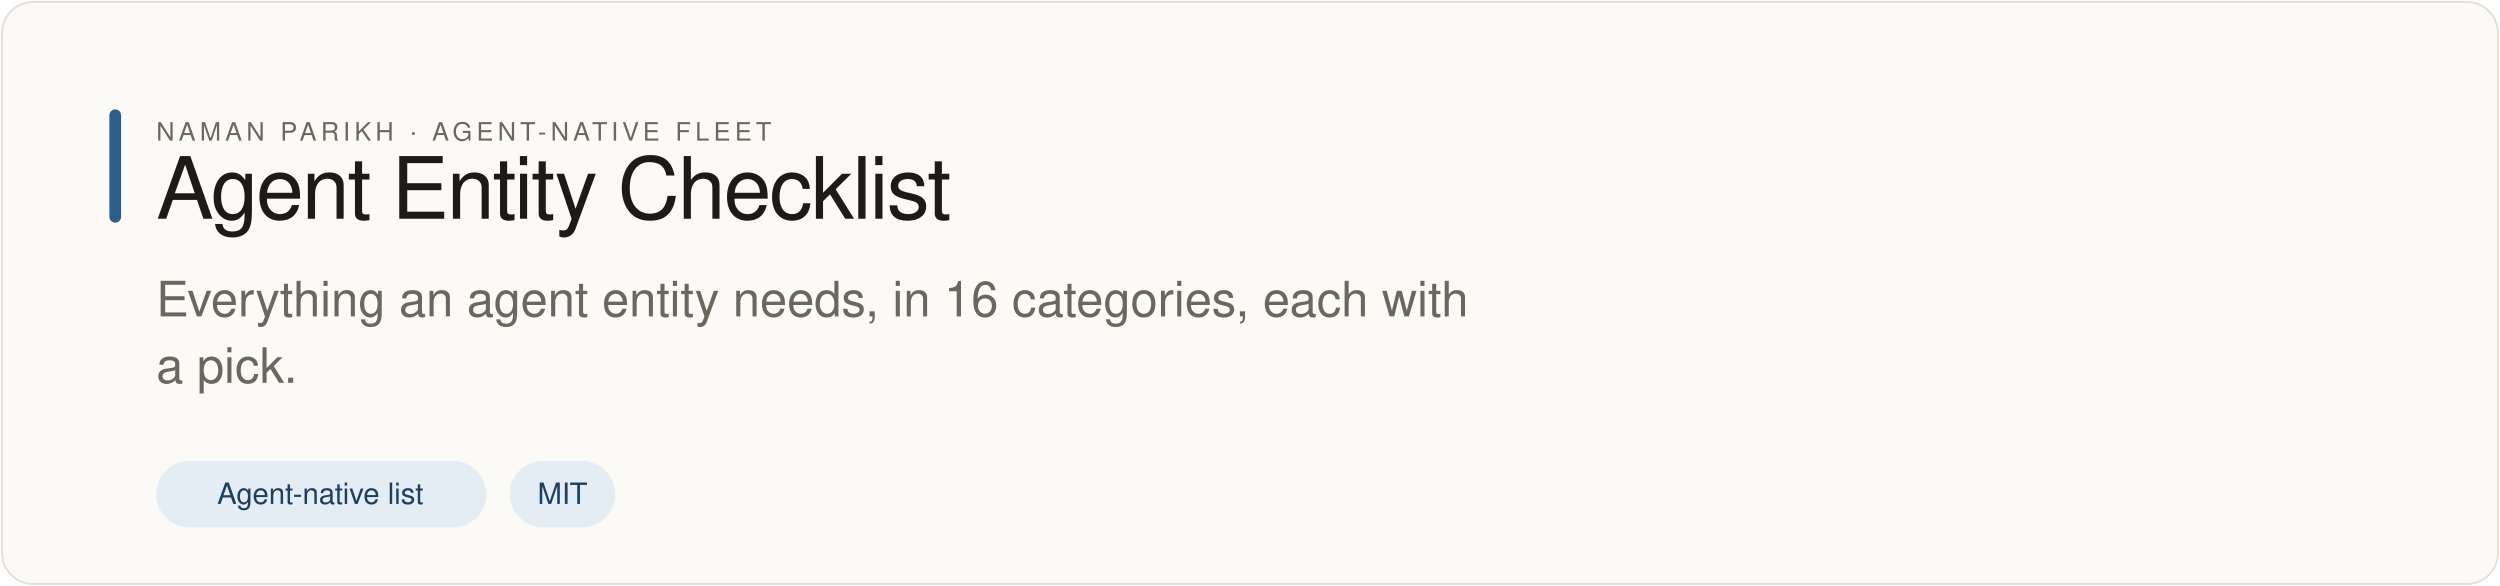
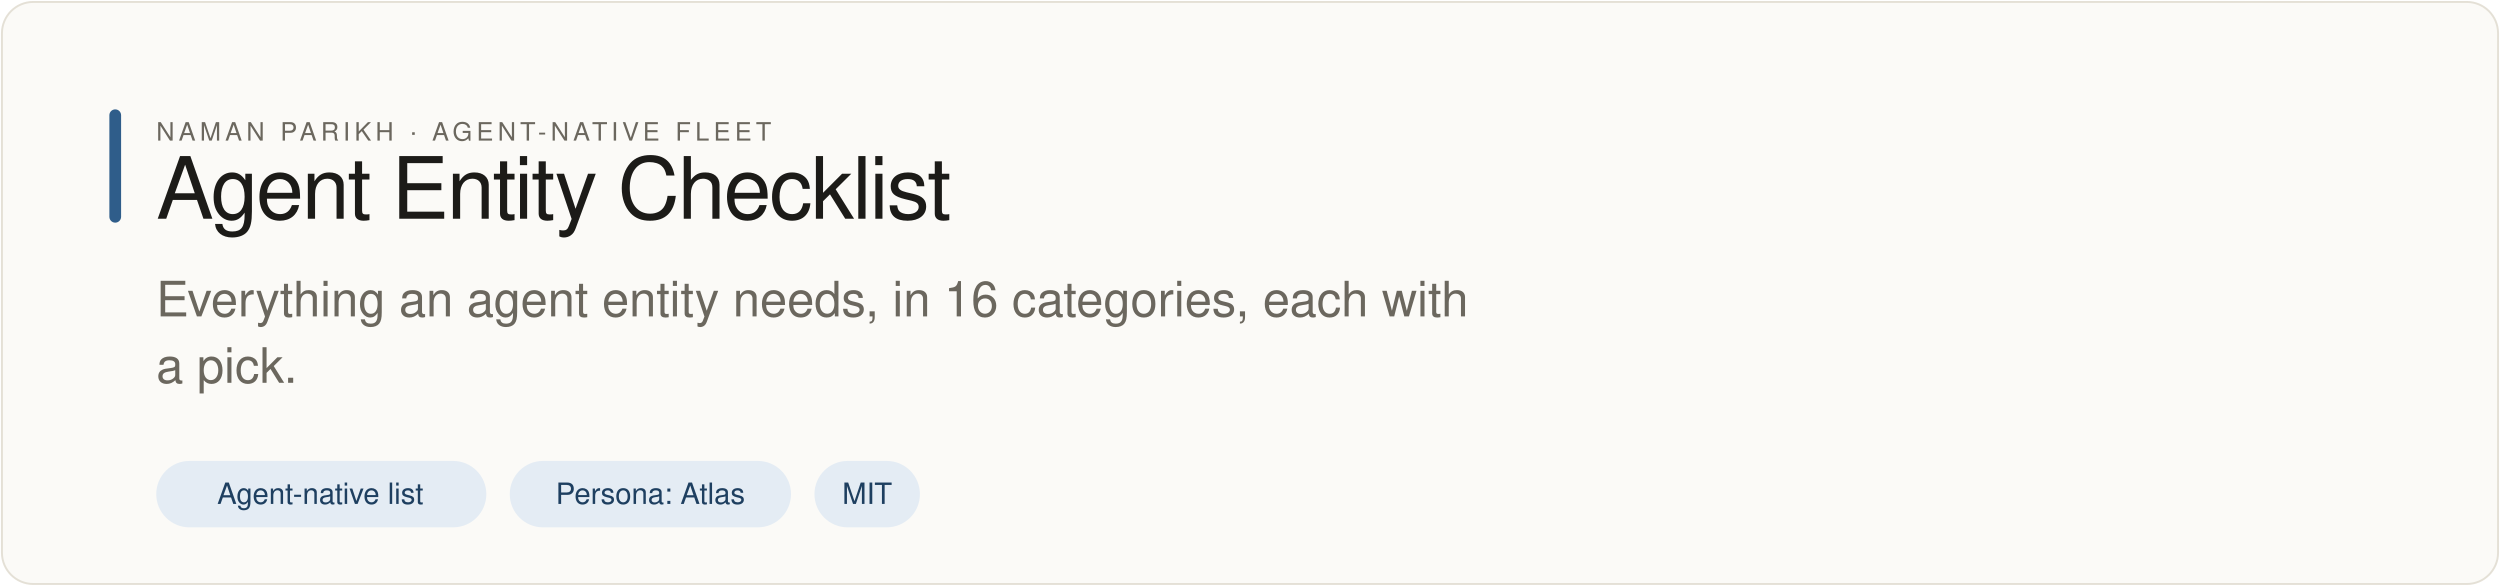
<svg xmlns="http://www.w3.org/2000/svg" width="1280" height="300" viewBox="0 0 1280 300" role="img" aria-labelledby="t d">
  <style>text{font-family:-apple-system,BlinkMacSystemFont,'Segoe UI',Helvetica,Arial,sans-serif}</style>
  <rect x="1" y="1" width="1278" height="298" rx="16" fill="#fbfaf7" stroke="#e4e0d6" />
  <rect x="56" y="56" width="6" height="58" rx="3" fill="#2f5d8a" />
  <text x="80" y="72" font-size="13" letter-spacing="2.2" fill="#6b675e">NAMAN PARIKH · AGENT-NATIVE FLEET</text>
  <text x="80" y="112" font-size="44" fill="#1c1b18" letter-spacing="-1">Agent Entity Checklist</text>
  <text x="80" y="162" font-size="25" fill="#6b675e">Everything an agent entity needs, in 16 categories, each with</text>
  <text x="80" y="196" font-size="25" fill="#6b675e">a pick.</text>
  <rect x="80" y="236" width="169" height="34" rx="17" fill="#e4ecf4" />
  <text x="164" y="258" font-size="15" text-anchor="middle" fill="#1e3f60">Agent-native list</text>
-   <rect x="261" y="236" width="54" height="34" rx="17" fill="#e4ecf4" />
-   <text x="288" y="258" font-size="15" text-anchor="middle" fill="#1e3f60">MIT</text>
+   <rect x="261" y="236" width="144" height="34" rx="17" fill="#e4ecf4" />
+   <text x="333" y="258" font-size="15" text-anchor="middle" fill="#1e3f60">Persona: Atlas</text>
+   <rect x="417" y="236" width="54" height="34" rx="17" fill="#e4ecf4" />
+   <text x="444" y="258" font-size="15" text-anchor="middle" fill="#1e3f60">MIT</text>
</svg>
